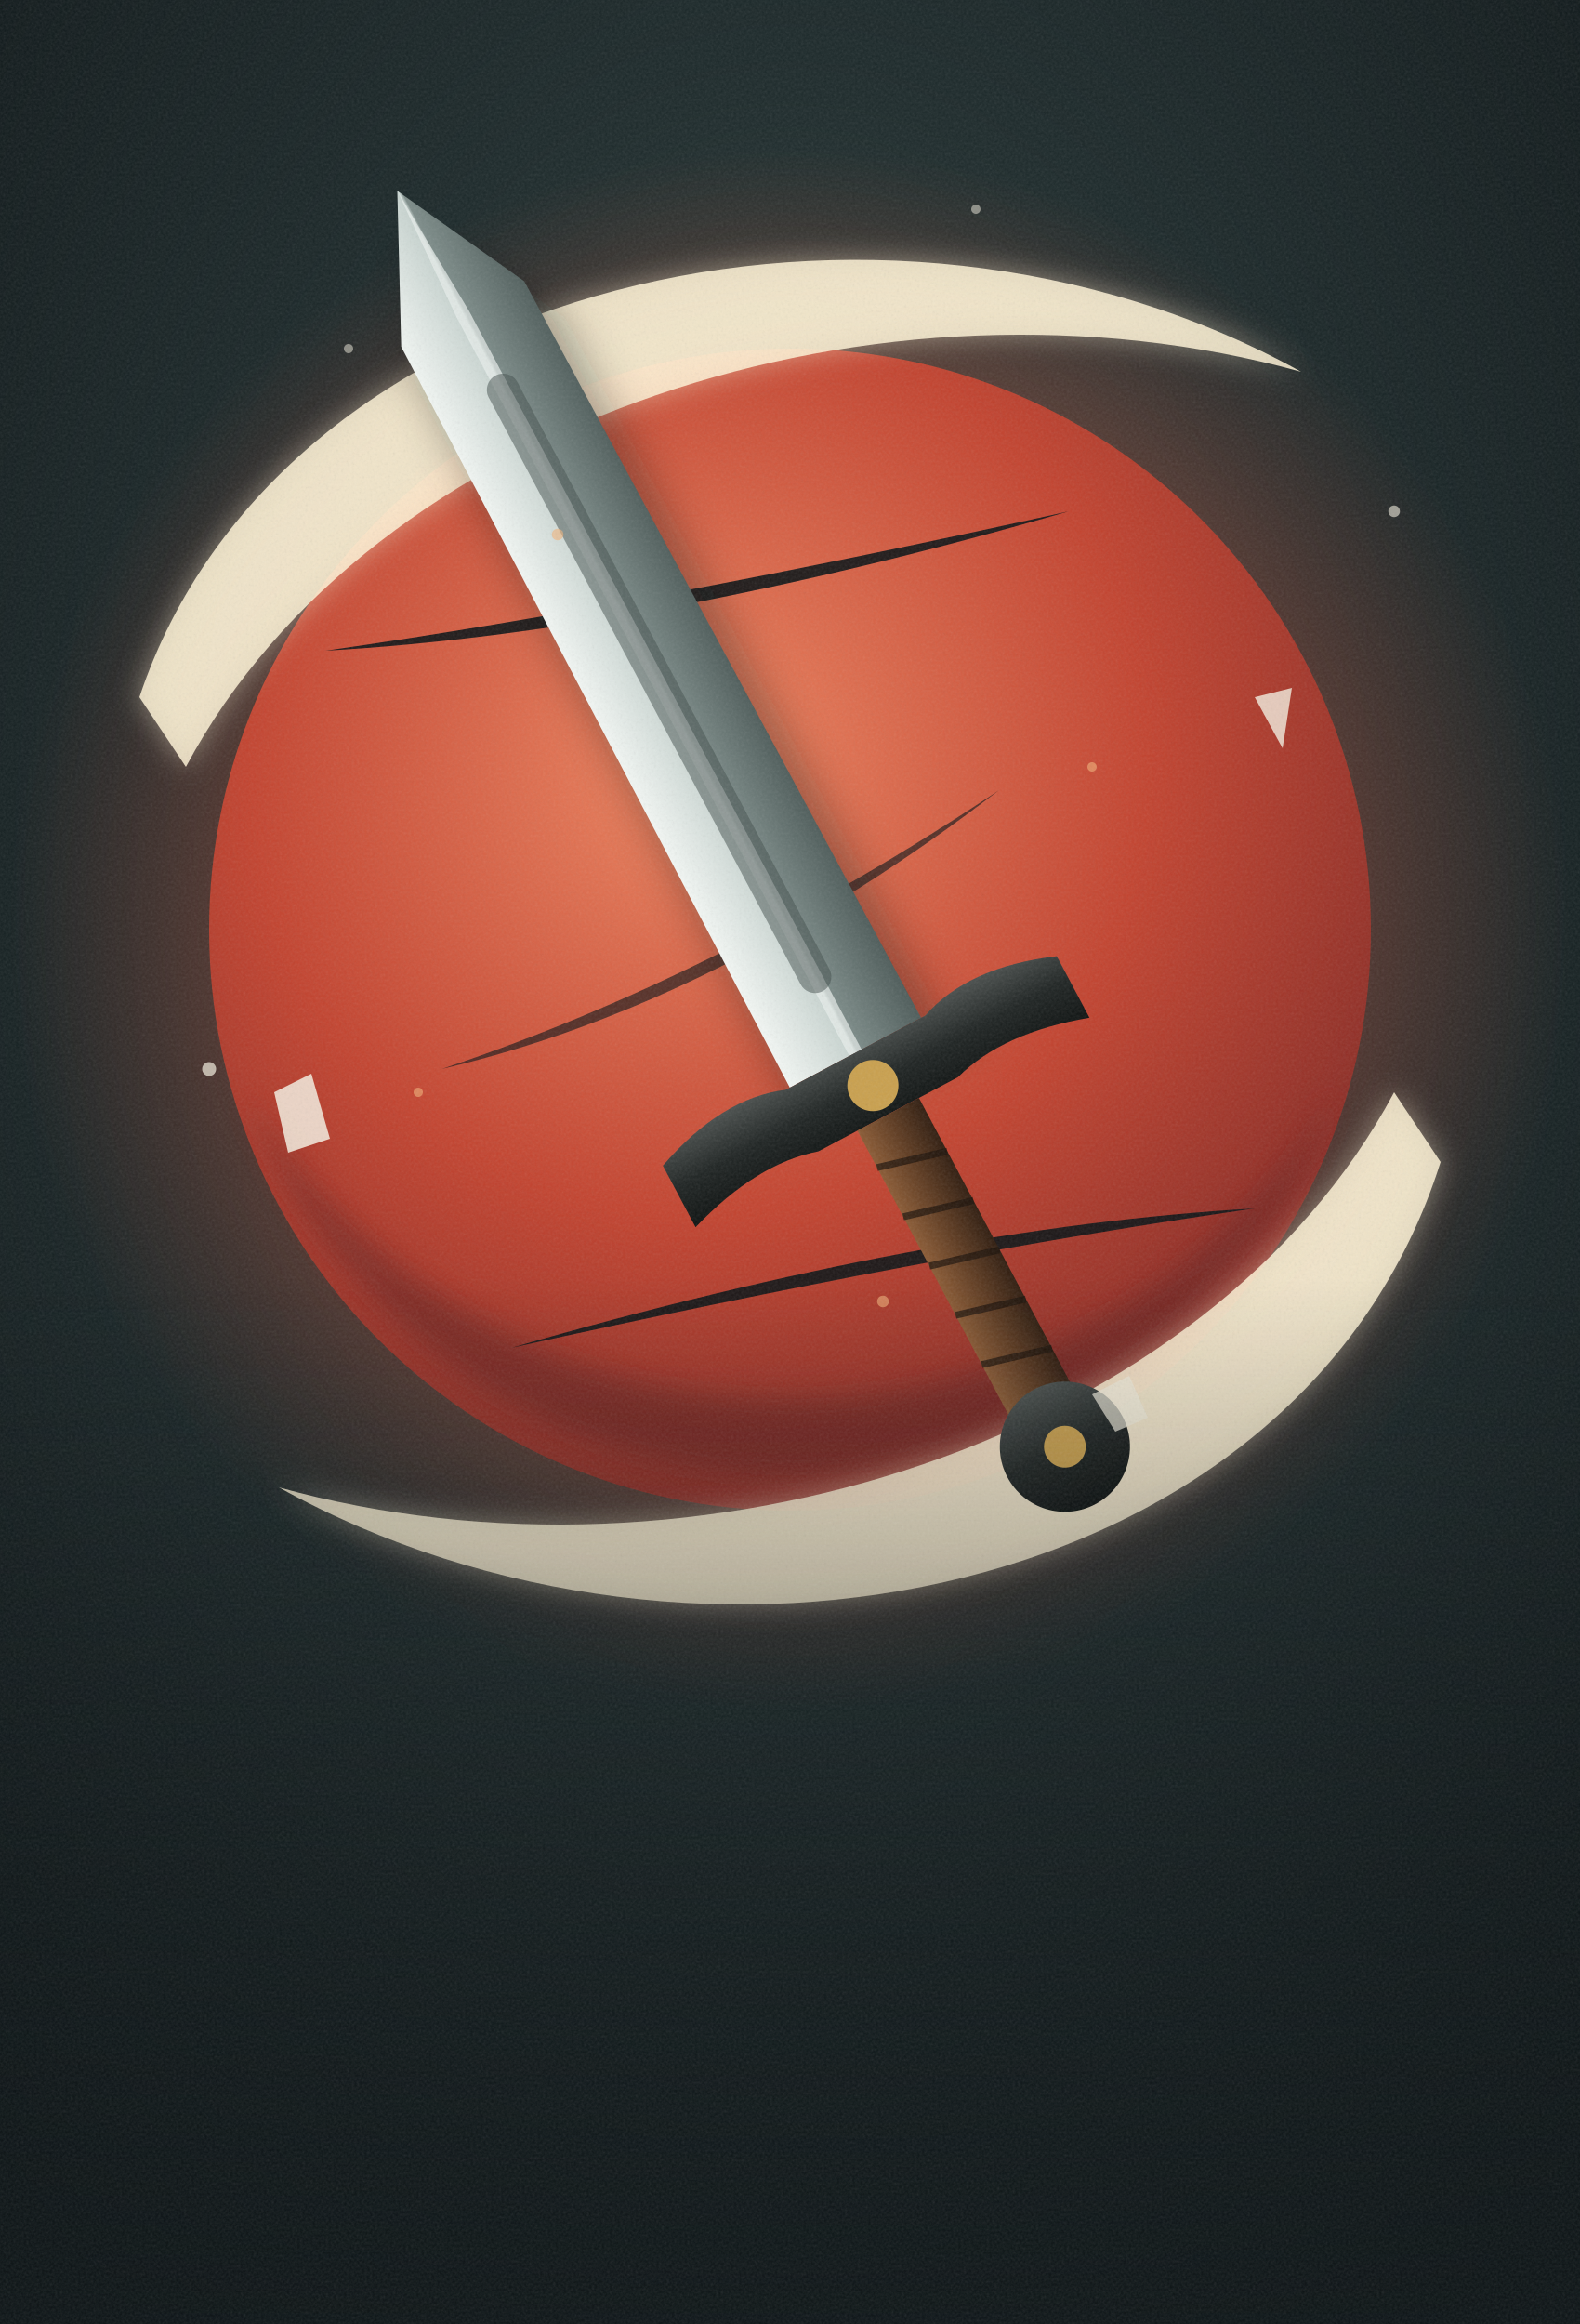
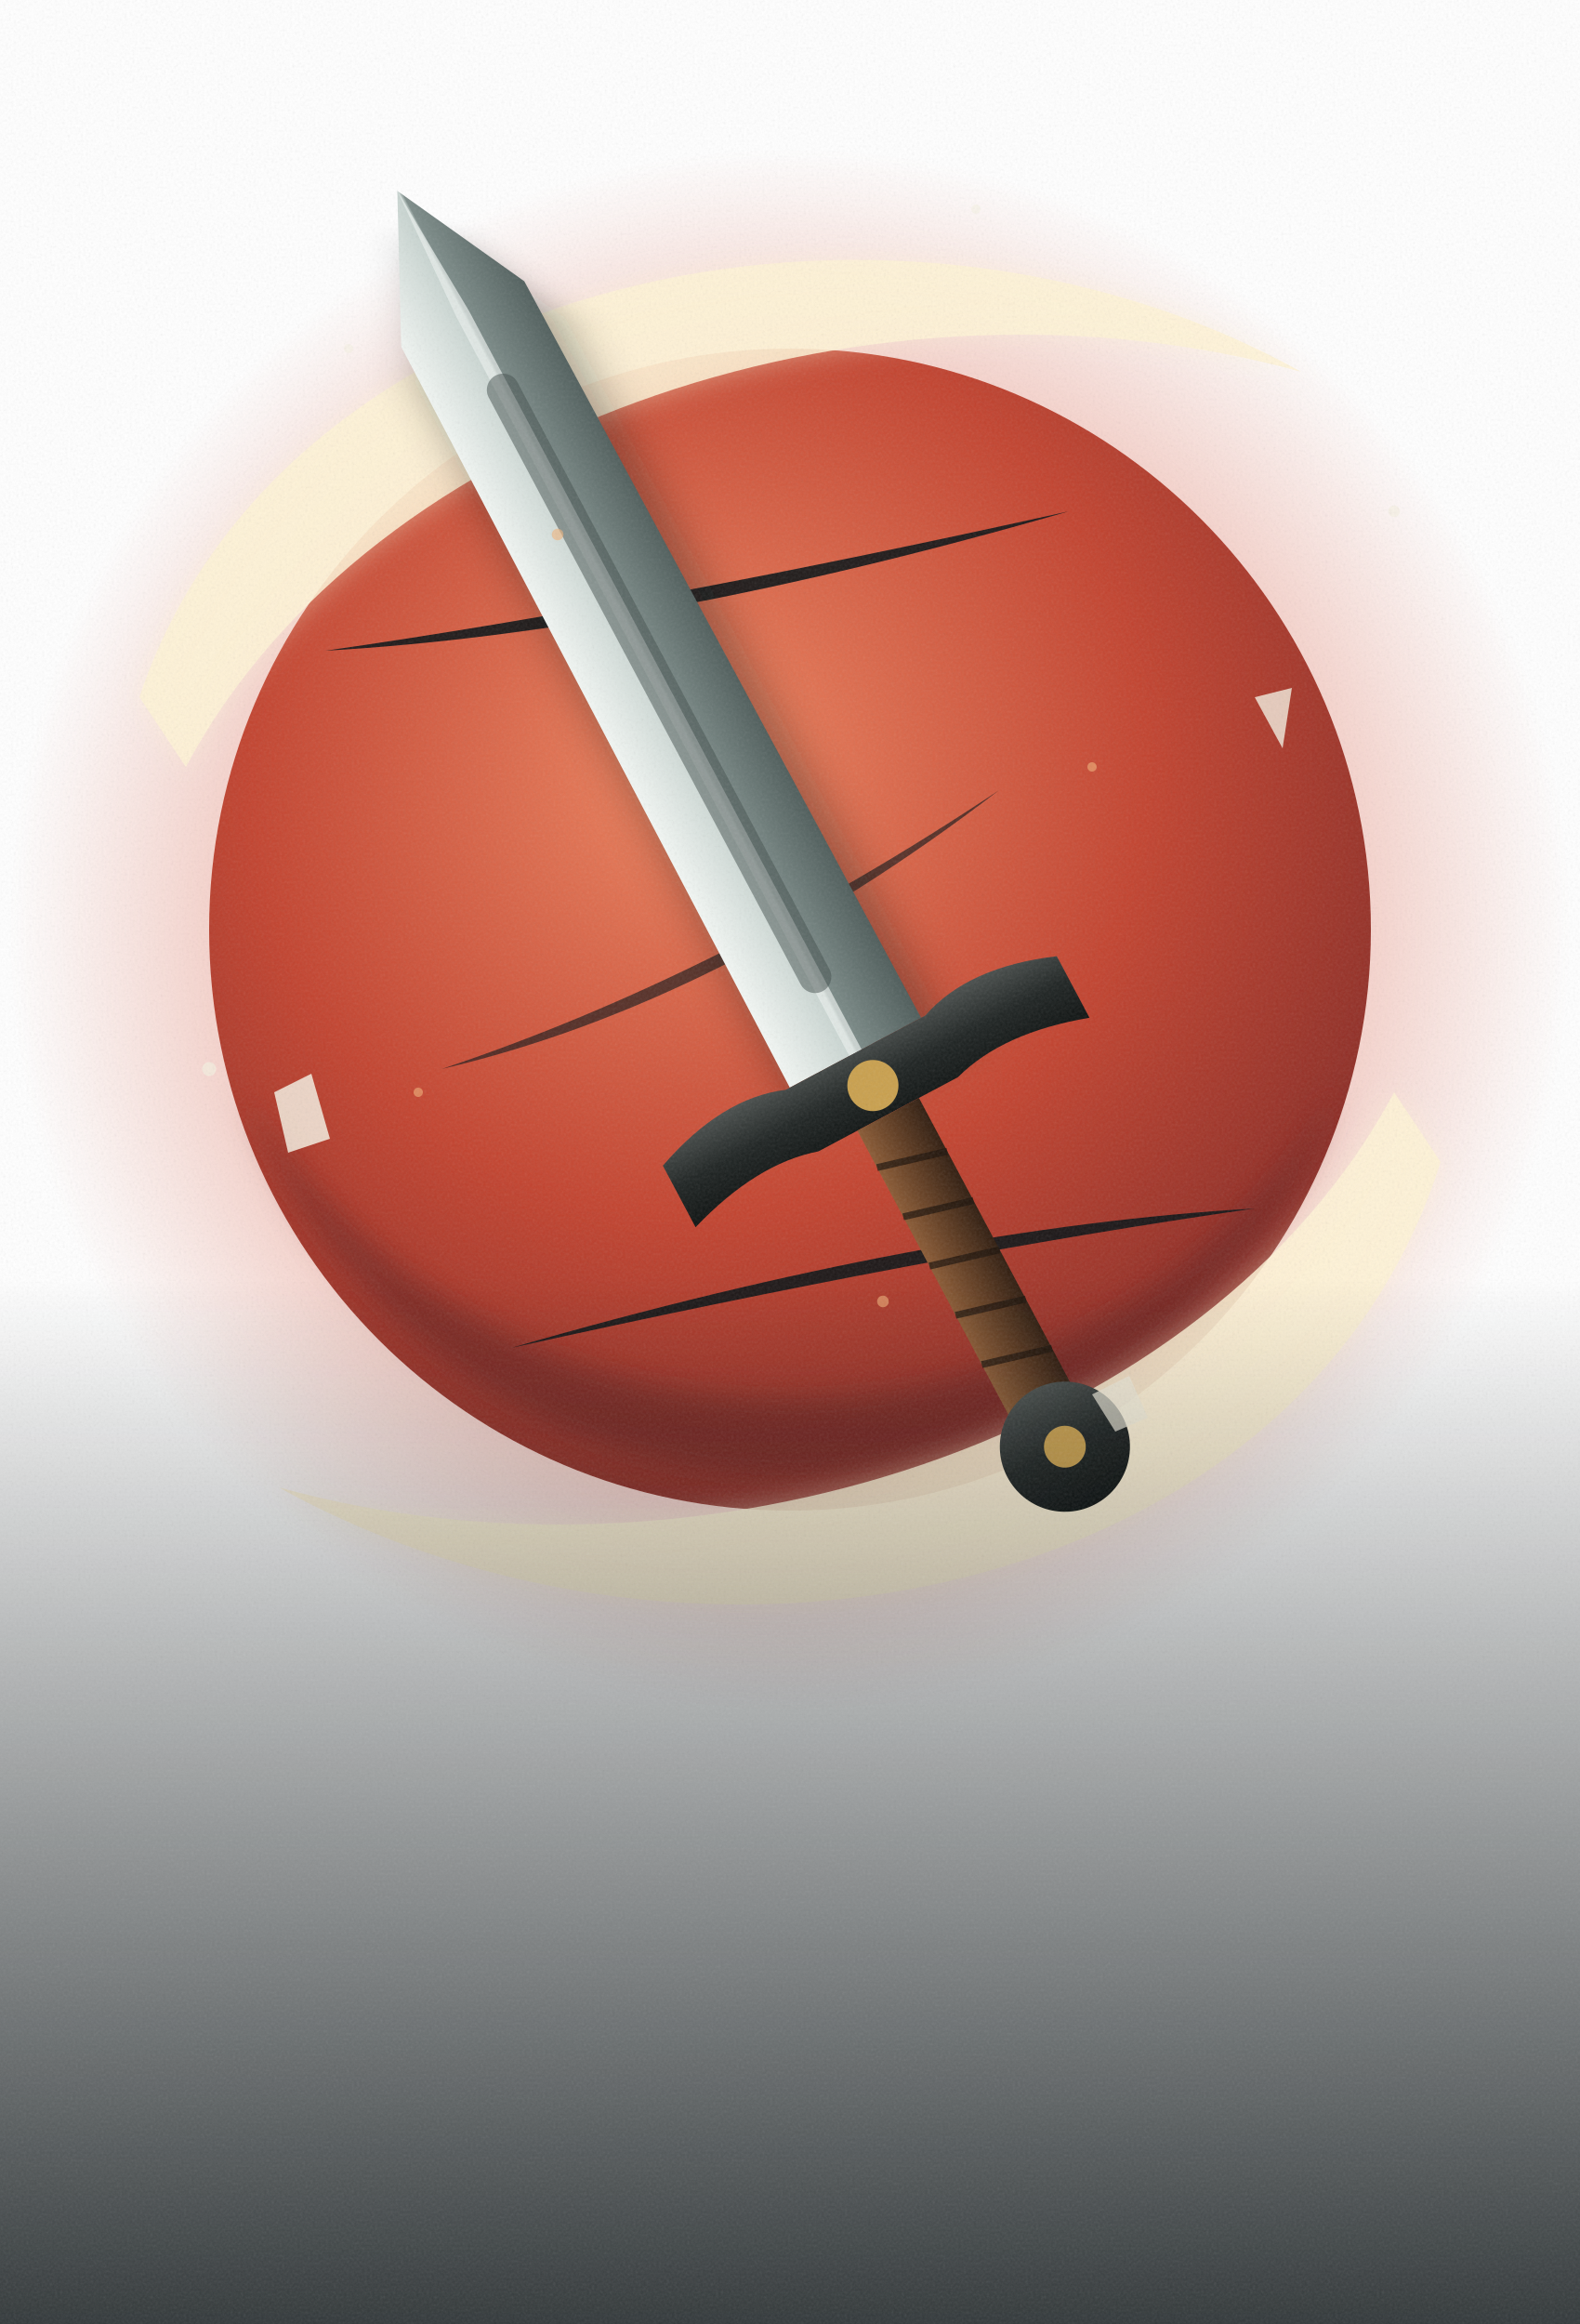
<svg xmlns="http://www.w3.org/2000/svg" viewBox="0 0 680 1000">
  <defs>
    <radialGradient id="ciel" cx="50%" cy="38%" r="75%">
      <stop offset="0" stop-color="#3a4a44" />
      <stop offset="0.45" stop-color="#1d2a2b" />
      <stop offset="1" stop-color="#0c1315" />
    </radialGradient>
    <radialGradient id="soleil" cx="42%" cy="36%" r="70%">
      <stop offset="0" stop-color="#ee8560" />
      <stop offset="0.55" stop-color="#c2432f" />
      <stop offset="1" stop-color="#7e2723" />
    </radialGradient>
    <radialGradient id="halo" cx="50%" cy="50%" r="50%">
      <stop offset="0.6" stop-color="#d9553a" stop-opacity="0.4" />
      <stop offset="1" stop-color="#d9553a" stop-opacity="0" />
    </radialGradient>
    <linearGradient id="acier" x1="0" y1="0" x2="1" y2="0">
      <stop offset="0" stop-color="#f3f7f4" />
      <stop offset="0.5" stop-color="#c7d3cf" />
      <stop offset="0.52" stop-color="#7d8c89" />
      <stop offset="1" stop-color="#4e5c5a" />
    </linearGradient>
    <linearGradient id="fer" x1="0" y1="0" x2="0" y2="1">
      <stop offset="0" stop-color="#4a4f4d" />
      <stop offset="0.5" stop-color="#1f2423" />
      <stop offset="1" stop-color="#0d1110" />
    </linearGradient>
    <linearGradient id="cuir" x1="0" y1="0" x2="1" y2="0">
      <stop offset="0" stop-color="#8a5a34" />
      <stop offset="0.5" stop-color="#5d3a20" />
      <stop offset="1" stop-color="#2f1c0f" />
    </linearGradient>
    <linearGradient id="voile" x1="0" y1="0" x2="0" y2="1">
      <stop offset="0.55" stop-color="#0c1315" stop-opacity="0" />
      <stop offset="1" stop-color="#0c1315" stop-opacity="0.85" />
    </linearGradient>
    <filter id="grain" x="0" y="0" width="100%" height="100%">
      <feTurbulence type="fractalNoise" baseFrequency="0.9" numOctaves="2" seed="5" />
      <feColorMatrix type="saturate" values="0" />
      <feComponentTransfer>
        <feFuncA type="linear" slope="0.12" />
      </feComponentTransfer>
    </filter>
    <filter id="flou">
      <feGaussianBlur stdDeviation="6" />
    </filter>
    <filter id="ombre">
      <feGaussianBlur stdDeviation="9" />
    </filter>
  </defs>
-   <rect width="680" height="1000" fill="url(#ciel)" />
  <circle cx="340" cy="400" r="340" fill="url(#halo)" />
  <circle cx="340" cy="400" r="250" fill="url(#soleil)" />
  <path d="M105 470 A250 250 0 0 0 575 470 A275 275 0 0 1 105 470 Z" fill="#5a1d1c" opacity="0.5" filter="url(#flou)" />
  <g fill="#fff3d6">
    <path d="M60 300 C 120 120, 380 60, 560 160 C 380 110, 160 180, 80 330 Z" opacity="0.85" />
    <path d="M620 500 C 560 690, 300 740, 120 640 C 300 690, 520 620, 600 470 Z" opacity="0.85" />
    <path d="M60 300 C 120 120, 380 60, 560 160 C 380 110, 160 180, 80 330 Z" opacity="0.45" filter="url(#flou)" />
    <path d="M620 500 C 560 690, 300 740, 120 640 C 300 690, 520 620, 600 470 Z" opacity="0.45" filter="url(#flou)" />
  </g>
  <g fill="#0c1315" opacity="0.9" transform="translate(340 400)">
    <path d="M-200 -120 Q-60 -140 120 -180 Q-60 -128 -200 -120 Z" />
    <path d="M200 120 Q60 140 -120 180 Q60 128 200 120 Z" />
    <path d="M-150 60 Q-30 20 90 -60 Q-30 32 -150 60 Z" opacity="0.7" />
  </g>
  <g transform="translate(352 416) rotate(-28)" opacity="0.45" filter="url(#ombre)">
    <polygon points="0,-360 -30,-300 -32,60 32,60 30,-300" fill="#0c1315" />
  </g>
  <g transform="translate(340 400) rotate(-28)">
    <polygon points="0,-360 -30,-300 -32,60 32,60 30,-300" fill="url(#acier)" />
    <polygon points="0,-360 -3,-300 -3,60 3,60 3,-300" fill="#e9f0ed" opacity="0.7" />
    <rect x="-7" y="-270" width="14" height="300" rx="7" fill="#3f4c4a" opacity="0.5" />
    <path d="M-96 64 Q-60 50 -34 60 L34 60 Q60 50 96 64 L96 94 Q60 82 34 90 L-34 90 Q-60 82 -96 94 Z" fill="url(#fer)" />
    <circle cx="0" cy="76" r="11" fill="#c9a04e" />
    <rect x="-15" y="90" width="30" height="140" fill="url(#cuir)" />
    <g stroke="#1a0f08" stroke-width="3" opacity="0.7">
      <line x1="-15" y1="108" x2="15" y2="116" />
      <line x1="-15" y1="132" x2="15" y2="140" />
      <line x1="-15" y1="156" x2="15" y2="164" />
      <line x1="-15" y1="180" x2="15" y2="188" />
      <line x1="-15" y1="204" x2="15" y2="212" />
    </g>
    <circle cx="0" cy="252" r="28" fill="url(#fer)" />
    <circle cx="0" cy="252" r="9" fill="#c9a04e" />
  </g>
  <g fill="#f4efe0">
    <polygon points="118,470 134,462 142,490 124,496" opacity="0.85" />
    <polygon points="540,300 556,296 552,322" opacity="0.8" />
    <polygon points="470,600 486,592 494,610 480,616" opacity="0.7" />
    <circle cx="90" cy="460" r="3" opacity="0.7" />
    <circle cx="600" cy="220" r="2.5" opacity="0.6" />
    <circle cx="150" cy="150" r="2" opacity="0.5" />
    <circle cx="420" cy="90" r="2" opacity="0.5" />
  </g>
  <g fill="#f0b27a" opacity="0.6">
    <circle cx="240" cy="230" r="2.5" />
    <circle cx="470" cy="330" r="2" />
    <circle cx="380" cy="560" r="2.5" />
    <circle cx="180" cy="470" r="2" />
  </g>
  <rect width="680" height="1000" fill="url(#voile)" />
  <rect width="680" height="1000" filter="url(#grain)" />
</svg>
